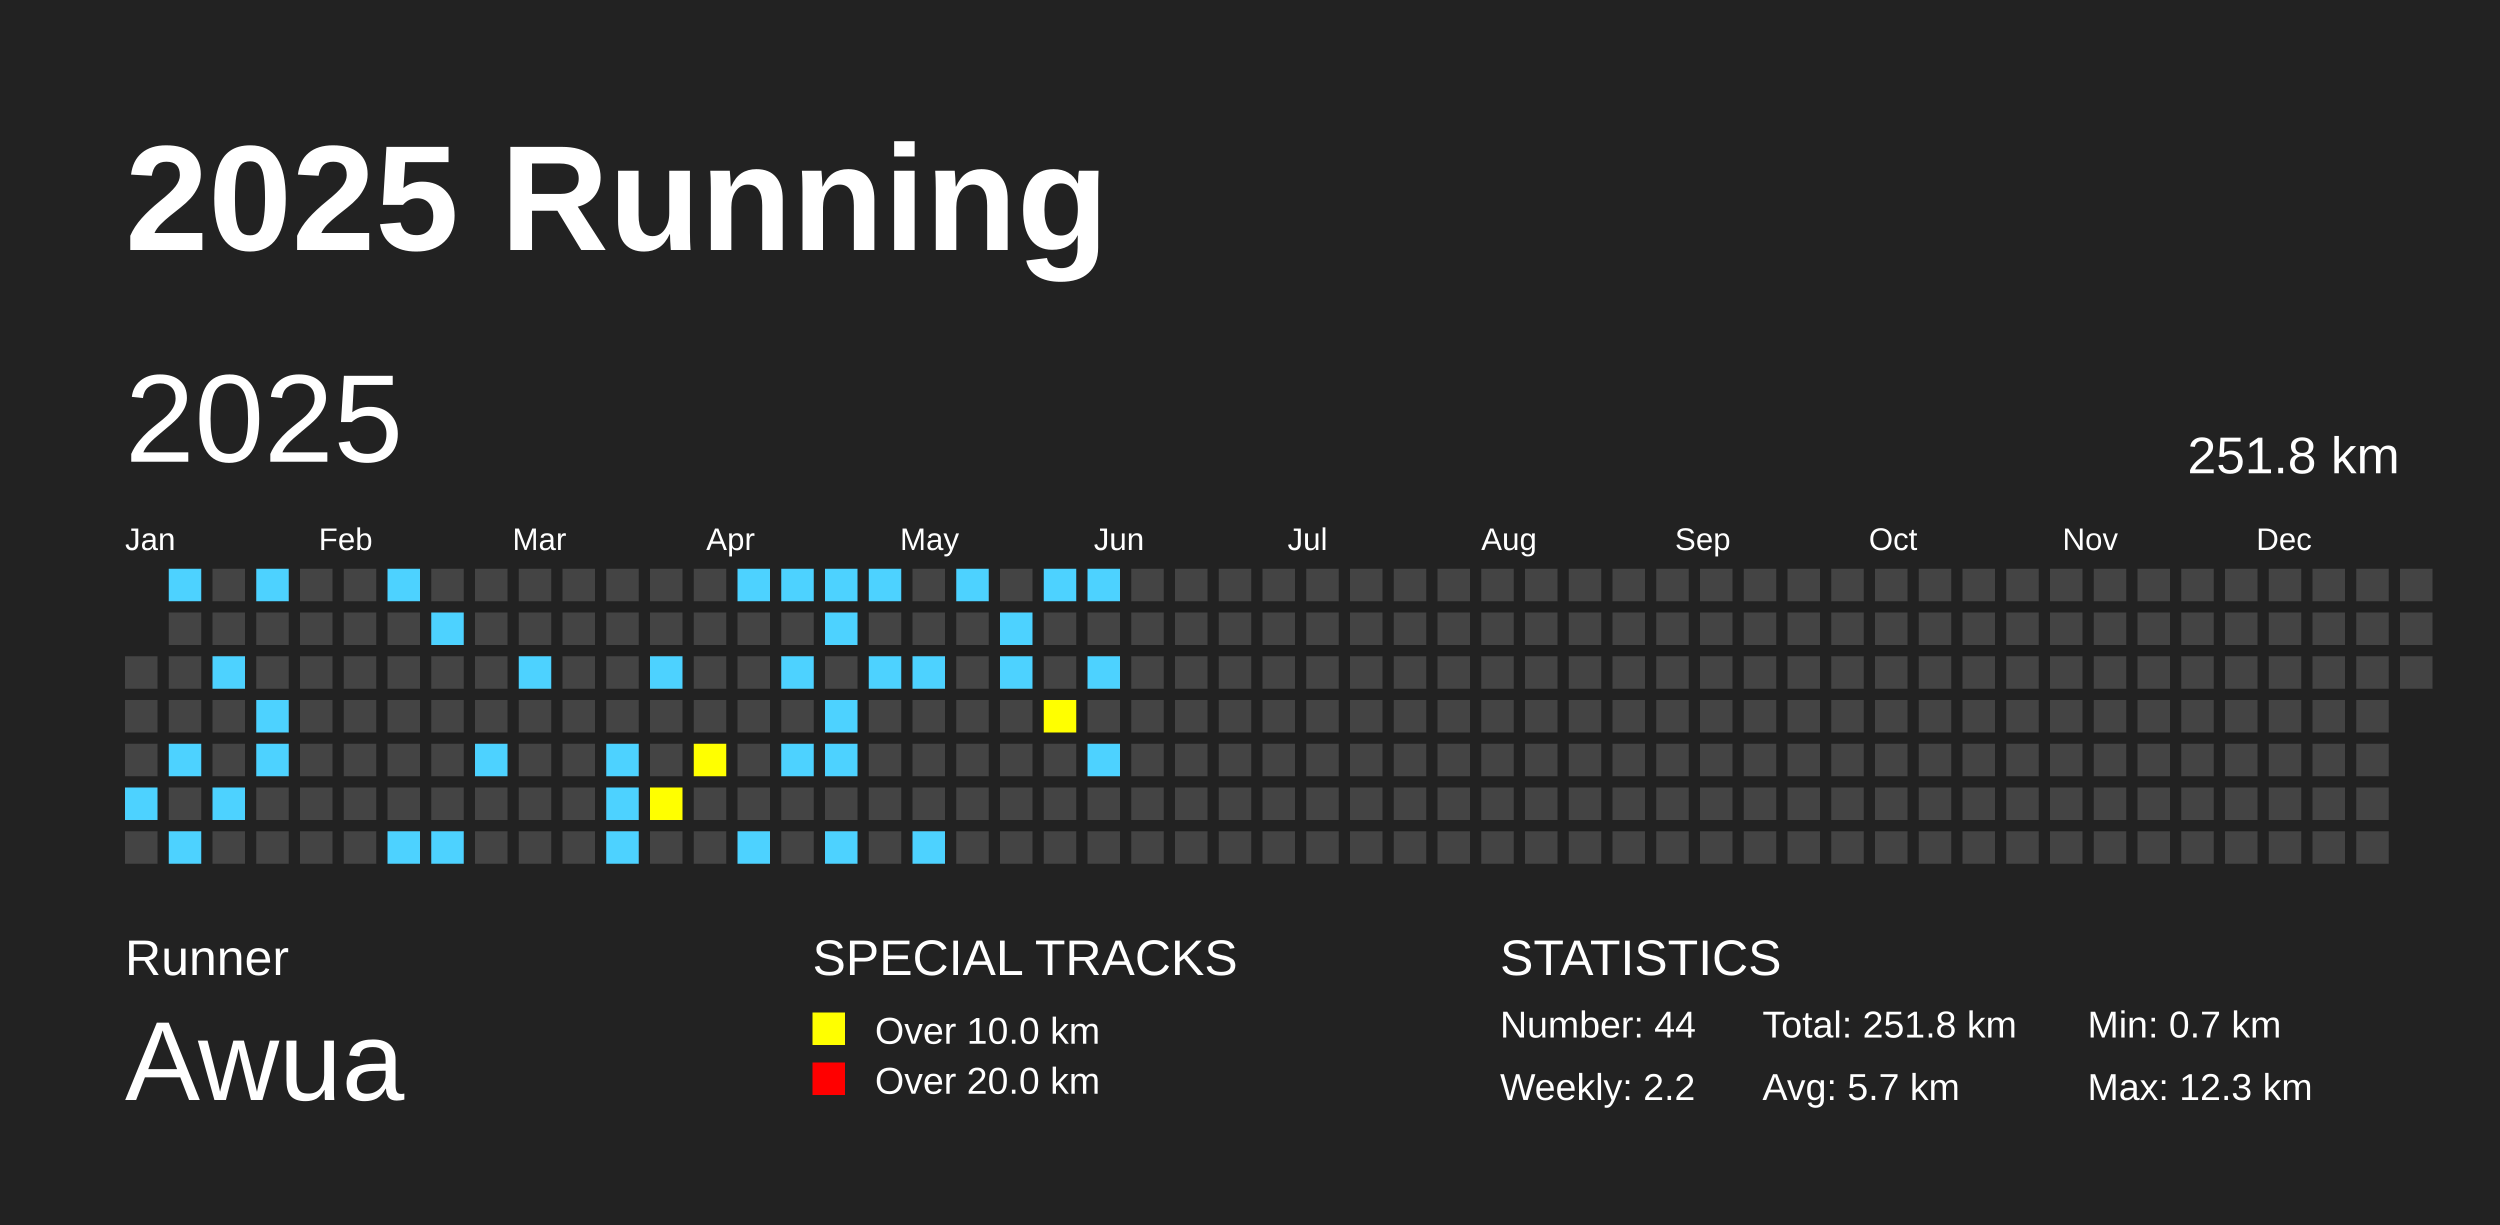
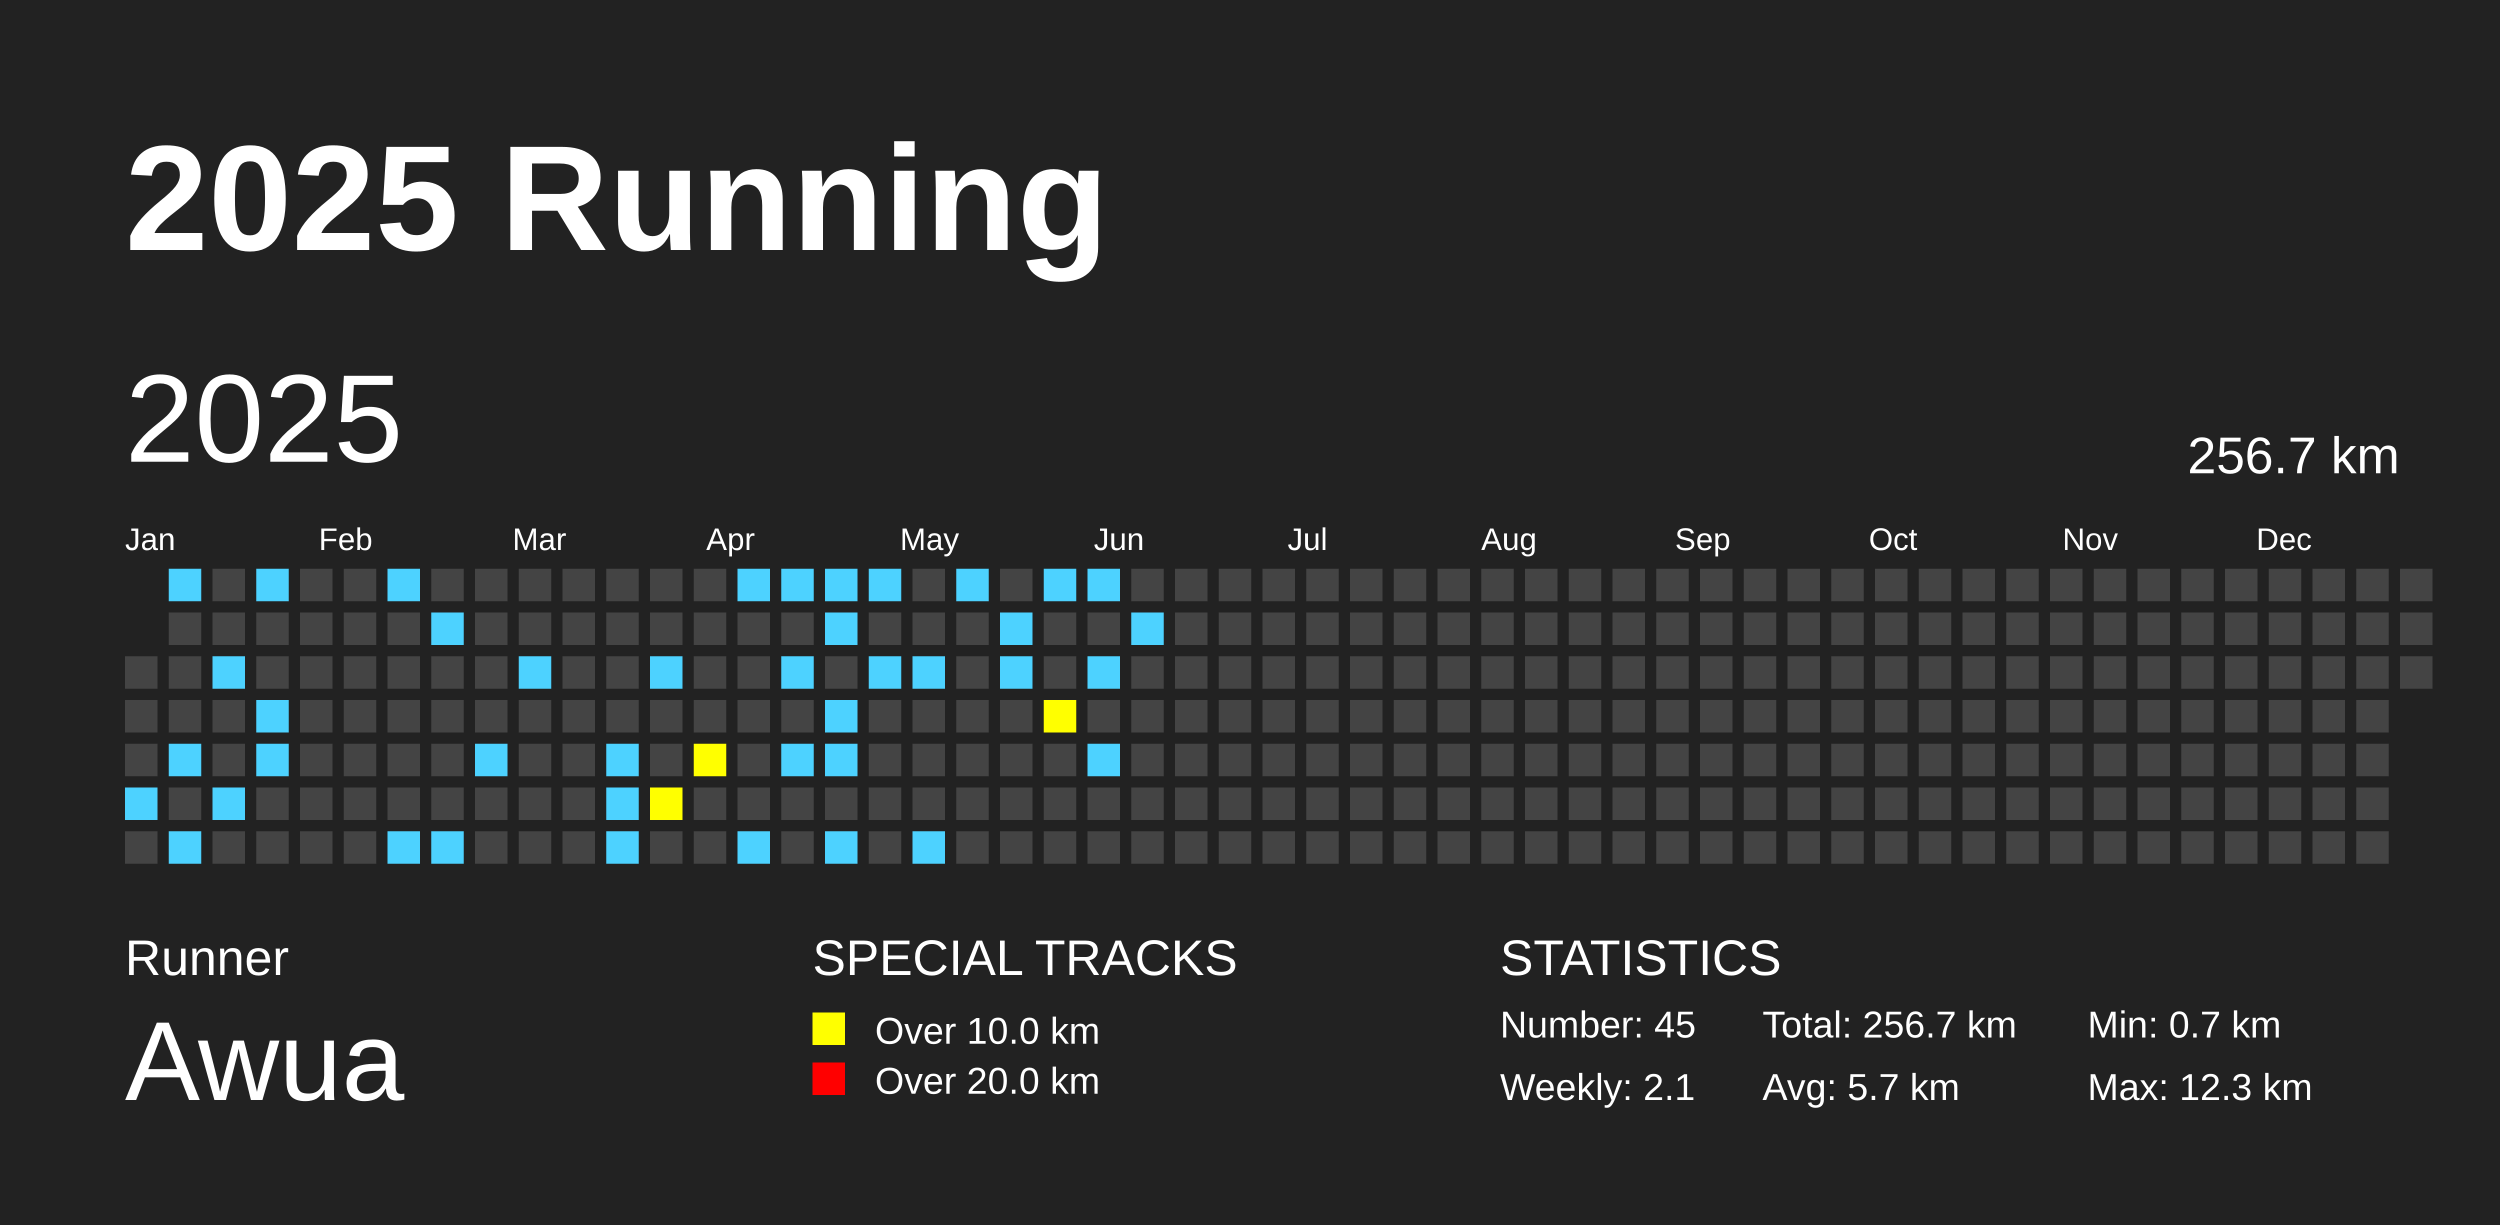
<svg xmlns="http://www.w3.org/2000/svg" baseProfile="full" height="98mm" version="1.1" viewBox="0,0,200,98" width="200mm">
  <defs />
  <rect fill="#222222" height="98" width="200" x="0" y="0" />
  <text fill="#FFFFFF" style="font-size:12px; font-family:Arial; font-weight:bold;" x="10" y="20">2025 Running</text>
  <text fill="#FFFFFF" style="font-size:4px; font-family:Arial" x="10" y="78">Runner</text>
  <text fill="#FFFFFF" style="font-size:9px; font-family:Arial" x="10" y="88">Awua</text>
  <text fill="#FFFFFF" style="font-size:4px; font-family:Arial" x="65" y="78">SPECIAL TRACKS</text>
  <rect fill="yellow" height="2.6" width="2.6" x="65" y="81" />
  <text fill="#FFFFFF" style="font-size:3px; font-family:Arial" x="70" y="83.5">Over 10.0 km</text>
  <rect fill="red" height="2.6" width="2.6" x="65" y="85" />
  <text fill="#FFFFFF" style="font-size:3px; font-family:Arial" x="70" y="87.5">Over 20.0 km</text>
  <text fill="#FFFFFF" style="font-size:4px; font-family:Arial" x="120" y="78">STATISTICS</text>
-   <text fill="#FFFFFF" style="font-size:3px; font-family:Arial" x="120" y="83">Number: 44</text>
-   <text fill="#FFFFFF" style="font-size:3px; font-family:Arial" x="120" y="88">Weekly: 2.2</text>
-   <text fill="#FFFFFF" style="font-size:3px; font-family:Arial" x="141" y="83">Total: 251.8 km</text>
+   <text fill="#FFFFFF" style="font-size:3px; font-family:Arial" x="120" y="83">Number: 45</text>
+   <text fill="#FFFFFF" style="font-size:3px; font-family:Arial" x="120" y="88">Weekly: 2.1</text>
+   <text fill="#FFFFFF" style="font-size:3px; font-family:Arial" x="141" y="83">Total: 256.7 km</text>
  <text fill="#FFFFFF" style="font-size:3px; font-family:Arial" x="141" y="88">Avg: 5.7 km</text>
  <text fill="#FFFFFF" style="font-size:3px; font-family:Arial" x="167" y="83">Min: 0.7 km</text>
  <text fill="#FFFFFF" style="font-size:3px; font-family:Arial" x="167" y="88">Max: 12.3 km</text>
  <text dominant-baseline="hanging" fill="#FFFFFF" style="font-size:10.0px; font-family:Arial;" x="10" y="30">2025</text>
-   <text dominant-baseline="hanging" fill="#FFFFFF" style="font-size:4.125px; font-family:Arial;" x="175" y="35">251.8 km</text>
+   <text dominant-baseline="hanging" fill="#FFFFFF" style="font-size:4.125px; font-family:Arial;" x="175" y="35">256.7 km</text>
  <text fill="#FFFFFF" style="font-size:2.5px; font-family:Arial" x="10.0" y="44">Jan</text>
  <text fill="#FFFFFF" style="font-size:2.5px; font-family:Arial" x="25.5" y="44">Feb</text>
  <text fill="#FFFFFF" style="font-size:2.5px; font-family:Arial" x="41.0" y="44">Mar</text>
  <text fill="#FFFFFF" style="font-size:2.5px; font-family:Arial" x="56.5" y="44">Apr</text>
  <text fill="#FFFFFF" style="font-size:2.5px; font-family:Arial" x="72.0" y="44">May</text>
  <text fill="#FFFFFF" style="font-size:2.5px; font-family:Arial" x="87.5" y="44">Jun</text>
  <text fill="#FFFFFF" style="font-size:2.5px; font-family:Arial" x="103.0" y="44">Jul</text>
  <text fill="#FFFFFF" style="font-size:2.5px; font-family:Arial" x="118.5" y="44">Aug</text>
  <text fill="#FFFFFF" style="font-size:2.5px; font-family:Arial" x="134.0" y="44">Sep</text>
  <text fill="#FFFFFF" style="font-size:2.5px; font-family:Arial" x="149.5" y="44">Oct</text>
  <text fill="#FFFFFF" style="font-size:2.5px; font-family:Arial" x="165.0" y="44">Nov</text>
  <text fill="#FFFFFF" style="font-size:2.5px; font-family:Arial" x="180.5" y="44">Dec</text>
  <rect fill="#444444" height="2.6" width="2.6" x="10.0" y="52.5" />
  <rect fill="#444444" height="2.6" width="2.6" x="10.0" y="56.0" />
  <rect fill="#444444" height="2.6" width="2.6" x="10.0" y="59.5" />
  <rect fill="#4DD2FF" height="2.6" width="2.6" x="10.0" y="63.0" />
  <rect fill="#444444" height="2.6" width="2.6" x="10.0" y="66.5" />
  <rect fill="#4DD2FF" height="2.6" width="2.6" x="13.5" y="45.5" />
  <rect fill="#444444" height="2.6" width="2.6" x="13.5" y="49.0" />
  <rect fill="#444444" height="2.6" width="2.6" x="13.5" y="52.5" />
  <rect fill="#444444" height="2.6" width="2.6" x="13.5" y="56.0" />
  <rect fill="#4DD2FF" height="2.6" width="2.6" x="13.5" y="59.5" />
  <rect fill="#444444" height="2.6" width="2.6" x="13.5" y="63.0" />
  <rect fill="#4DD2FF" height="2.6" width="2.6" x="13.5" y="66.5" />
  <rect fill="#444444" height="2.6" width="2.6" x="17.0" y="45.5" />
  <rect fill="#444444" height="2.6" width="2.6" x="17.0" y="49.0" />
  <rect fill="#4DD2FF" height="2.6" width="2.6" x="17.0" y="52.5" />
  <rect fill="#444444" height="2.6" width="2.6" x="17.0" y="56.0" />
  <rect fill="#444444" height="2.6" width="2.6" x="17.0" y="59.5" />
  <rect fill="#4DD2FF" height="2.6" width="2.6" x="17.0" y="63.0" />
  <rect fill="#444444" height="2.6" width="2.6" x="17.0" y="66.5" />
  <rect fill="#4DD2FF" height="2.6" width="2.6" x="20.5" y="45.5" />
  <rect fill="#444444" height="2.6" width="2.6" x="20.5" y="49.0" />
  <rect fill="#444444" height="2.6" width="2.6" x="20.5" y="52.5" />
  <rect fill="#4DD2FF" height="2.6" width="2.6" x="20.5" y="56.0" />
  <rect fill="#4DD2FF" height="2.6" width="2.6" x="20.5" y="59.5" />
  <rect fill="#444444" height="2.6" width="2.6" x="20.5" y="63.0" />
  <rect fill="#444444" height="2.6" width="2.6" x="20.5" y="66.5" />
  <rect fill="#444444" height="2.6" width="2.6" x="24.0" y="45.5" />
  <rect fill="#444444" height="2.6" width="2.6" x="24.0" y="49.0" />
  <rect fill="#444444" height="2.6" width="2.6" x="24.0" y="52.5" />
  <rect fill="#444444" height="2.6" width="2.6" x="24.0" y="56.0" />
  <rect fill="#444444" height="2.6" width="2.6" x="24.0" y="59.5" />
  <rect fill="#444444" height="2.6" width="2.6" x="24.0" y="63.0" />
  <rect fill="#444444" height="2.6" width="2.6" x="24.0" y="66.5" />
  <rect fill="#444444" height="2.6" width="2.6" x="27.5" y="45.5" />
  <rect fill="#444444" height="2.6" width="2.6" x="27.5" y="49.0" />
  <rect fill="#444444" height="2.6" width="2.6" x="27.5" y="52.5" />
  <rect fill="#444444" height="2.6" width="2.6" x="27.5" y="56.0" />
  <rect fill="#444444" height="2.6" width="2.6" x="27.5" y="59.5" />
  <rect fill="#444444" height="2.6" width="2.6" x="27.5" y="63.0" />
  <rect fill="#444444" height="2.6" width="2.6" x="27.5" y="66.5" />
  <rect fill="#4DD2FF" height="2.6" width="2.6" x="31.0" y="45.5" />
  <rect fill="#444444" height="2.6" width="2.6" x="31.0" y="49.0" />
  <rect fill="#444444" height="2.6" width="2.6" x="31.0" y="52.5" />
  <rect fill="#444444" height="2.6" width="2.6" x="31.0" y="56.0" />
  <rect fill="#444444" height="2.6" width="2.6" x="31.0" y="59.5" />
  <rect fill="#444444" height="2.6" width="2.6" x="31.0" y="63.0" />
  <rect fill="#4DD2FF" height="2.6" width="2.6" x="31.0" y="66.5" />
  <rect fill="#444444" height="2.6" width="2.6" x="34.5" y="45.5" />
  <rect fill="#4DD2FF" height="2.6" width="2.6" x="34.5" y="49.0" />
  <rect fill="#444444" height="2.6" width="2.6" x="34.5" y="52.5" />
  <rect fill="#444444" height="2.6" width="2.6" x="34.5" y="56.0" />
  <rect fill="#444444" height="2.6" width="2.6" x="34.5" y="59.5" />
  <rect fill="#444444" height="2.6" width="2.6" x="34.5" y="63.0" />
  <rect fill="#4DD2FF" height="2.6" width="2.6" x="34.5" y="66.5" />
  <rect fill="#444444" height="2.6" width="2.6" x="38.0" y="45.5" />
  <rect fill="#444444" height="2.6" width="2.6" x="38.0" y="49.0" />
  <rect fill="#444444" height="2.6" width="2.6" x="38.0" y="52.5" />
  <rect fill="#444444" height="2.6" width="2.6" x="38.0" y="56.0" />
  <rect fill="#4DD2FF" height="2.6" width="2.6" x="38.0" y="59.5" />
  <rect fill="#444444" height="2.6" width="2.6" x="38.0" y="63.0" />
  <rect fill="#444444" height="2.6" width="2.6" x="38.0" y="66.5" />
  <rect fill="#444444" height="2.6" width="2.6" x="41.5" y="45.5" />
  <rect fill="#444444" height="2.6" width="2.6" x="41.5" y="49.0" />
  <rect fill="#4DD2FF" height="2.6" width="2.6" x="41.5" y="52.5" />
  <rect fill="#444444" height="2.6" width="2.6" x="41.5" y="56.0" />
  <rect fill="#444444" height="2.6" width="2.6" x="41.5" y="59.5" />
  <rect fill="#444444" height="2.6" width="2.6" x="41.5" y="63.0" />
  <rect fill="#444444" height="2.6" width="2.6" x="41.5" y="66.5" />
  <rect fill="#444444" height="2.6" width="2.6" x="45.0" y="45.5" />
  <rect fill="#444444" height="2.6" width="2.6" x="45.0" y="49.0" />
  <rect fill="#444444" height="2.6" width="2.6" x="45.0" y="52.5" />
  <rect fill="#444444" height="2.6" width="2.6" x="45.0" y="56.0" />
  <rect fill="#444444" height="2.6" width="2.6" x="45.0" y="59.5" />
  <rect fill="#444444" height="2.6" width="2.6" x="45.0" y="63.0" />
  <rect fill="#444444" height="2.6" width="2.6" x="45.0" y="66.5" />
  <rect fill="#444444" height="2.6" width="2.6" x="48.5" y="45.5" />
  <rect fill="#444444" height="2.6" width="2.6" x="48.5" y="49.0" />
  <rect fill="#444444" height="2.6" width="2.6" x="48.5" y="52.5" />
  <rect fill="#444444" height="2.6" width="2.6" x="48.5" y="56.0" />
  <rect fill="#4DD2FF" height="2.6" width="2.6" x="48.5" y="59.5" />
  <rect fill="#4DD2FF" height="2.6" width="2.6" x="48.5" y="63.0" />
  <rect fill="#4DD2FF" height="2.6" width="2.6" x="48.5" y="66.5" />
  <rect fill="#444444" height="2.6" width="2.6" x="52.0" y="45.5" />
  <rect fill="#444444" height="2.6" width="2.6" x="52.0" y="49.0" />
  <rect fill="#4DD2FF" height="2.6" width="2.6" x="52.0" y="52.5" />
  <rect fill="#444444" height="2.6" width="2.6" x="52.0" y="56.0" />
  <rect fill="#444444" height="2.6" width="2.6" x="52.0" y="59.5" />
  <rect fill="yellow" height="2.6" width="2.6" x="52.0" y="63.0" />
  <rect fill="#444444" height="2.6" width="2.6" x="52.0" y="66.5" />
  <rect fill="#444444" height="2.6" width="2.6" x="55.5" y="45.5" />
  <rect fill="#444444" height="2.6" width="2.6" x="55.5" y="49.0" />
  <rect fill="#444444" height="2.6" width="2.6" x="55.5" y="52.5" />
  <rect fill="#444444" height="2.6" width="2.6" x="55.5" y="56.0" />
  <rect fill="yellow" height="2.6" width="2.6" x="55.5" y="59.5" />
  <rect fill="#444444" height="2.6" width="2.6" x="55.5" y="63.0" />
  <rect fill="#444444" height="2.6" width="2.6" x="55.5" y="66.5" />
  <rect fill="#4DD2FF" height="2.6" width="2.6" x="59.0" y="45.5" />
  <rect fill="#444444" height="2.6" width="2.6" x="59.0" y="49.0" />
  <rect fill="#444444" height="2.6" width="2.6" x="59.0" y="52.5" />
  <rect fill="#444444" height="2.6" width="2.6" x="59.0" y="56.0" />
  <rect fill="#444444" height="2.6" width="2.6" x="59.0" y="59.5" />
  <rect fill="#444444" height="2.6" width="2.6" x="59.0" y="63.0" />
  <rect fill="#4DD2FF" height="2.6" width="2.6" x="59.0" y="66.5" />
  <rect fill="#4DD2FF" height="2.6" width="2.6" x="62.5" y="45.5" />
  <rect fill="#444444" height="2.6" width="2.6" x="62.5" y="49.0" />
  <rect fill="#4DD2FF" height="2.6" width="2.6" x="62.5" y="52.5" />
  <rect fill="#444444" height="2.6" width="2.6" x="62.5" y="56.0" />
  <rect fill="#4DD2FF" height="2.6" width="2.6" x="62.5" y="59.5" />
  <rect fill="#444444" height="2.6" width="2.6" x="62.5" y="63.0" />
  <rect fill="#444444" height="2.6" width="2.6" x="62.5" y="66.5" />
  <rect fill="#4DD2FF" height="2.6" width="2.6" x="66.0" y="45.5" />
  <rect fill="#4DD2FF" height="2.6" width="2.6" x="66.0" y="49.0" />
  <rect fill="#444444" height="2.6" width="2.6" x="66.0" y="52.5" />
  <rect fill="#4DD2FF" height="2.6" width="2.6" x="66.0" y="56.0" />
  <rect fill="#4DD2FF" height="2.6" width="2.6" x="66.0" y="59.5" />
  <rect fill="#444444" height="2.6" width="2.6" x="66.0" y="63.0" />
  <rect fill="#4DD2FF" height="2.6" width="2.6" x="66.0" y="66.5" />
  <rect fill="#4DD2FF" height="2.6" width="2.6" x="69.5" y="45.5" />
  <rect fill="#444444" height="2.6" width="2.6" x="69.5" y="49.0" />
  <rect fill="#4DD2FF" height="2.6" width="2.6" x="69.5" y="52.5" />
  <rect fill="#444444" height="2.6" width="2.6" x="69.5" y="56.0" />
  <rect fill="#444444" height="2.6" width="2.6" x="69.5" y="59.5" />
  <rect fill="#444444" height="2.6" width="2.6" x="69.5" y="63.0" />
  <rect fill="#444444" height="2.6" width="2.6" x="69.5" y="66.5" />
  <rect fill="#444444" height="2.6" width="2.6" x="73.0" y="45.5" />
  <rect fill="#444444" height="2.6" width="2.6" x="73.0" y="49.0" />
  <rect fill="#4DD2FF" height="2.6" width="2.6" x="73.0" y="52.5" />
  <rect fill="#444444" height="2.6" width="2.6" x="73.0" y="56.0" />
  <rect fill="#444444" height="2.6" width="2.6" x="73.0" y="59.5" />
  <rect fill="#444444" height="2.6" width="2.6" x="73.0" y="63.0" />
  <rect fill="#4DD2FF" height="2.6" width="2.6" x="73.0" y="66.5" />
  <rect fill="#4DD2FF" height="2.6" width="2.6" x="76.5" y="45.5" />
  <rect fill="#444444" height="2.6" width="2.6" x="76.5" y="49.0" />
  <rect fill="#444444" height="2.6" width="2.6" x="76.5" y="52.5" />
  <rect fill="#444444" height="2.6" width="2.6" x="76.5" y="56.0" />
  <rect fill="#444444" height="2.6" width="2.6" x="76.5" y="59.5" />
  <rect fill="#444444" height="2.6" width="2.6" x="76.5" y="63.0" />
  <rect fill="#444444" height="2.6" width="2.6" x="76.5" y="66.5" />
  <rect fill="#444444" height="2.6" width="2.6" x="80.0" y="45.5" />
  <rect fill="#4DD2FF" height="2.6" width="2.6" x="80.0" y="49.0" />
  <rect fill="#4DD2FF" height="2.6" width="2.6" x="80.0" y="52.5" />
  <rect fill="#444444" height="2.6" width="2.6" x="80.0" y="56.0" />
  <rect fill="#444444" height="2.6" width="2.6" x="80.0" y="59.5" />
  <rect fill="#444444" height="2.6" width="2.6" x="80.0" y="63.0" />
  <rect fill="#444444" height="2.6" width="2.6" x="80.0" y="66.5" />
  <rect fill="#4DD2FF" height="2.6" width="2.6" x="83.5" y="45.5" />
  <rect fill="#444444" height="2.6" width="2.6" x="83.5" y="49.0" />
  <rect fill="#444444" height="2.6" width="2.6" x="83.5" y="52.5" />
  <rect fill="yellow" height="2.6" width="2.6" x="83.5" y="56.0" />
  <rect fill="#444444" height="2.6" width="2.6" x="83.5" y="59.5" />
  <rect fill="#444444" height="2.6" width="2.6" x="83.5" y="63.0" />
  <rect fill="#444444" height="2.6" width="2.6" x="83.5" y="66.5" />
  <rect fill="#4DD2FF" height="2.6" width="2.6" x="87.0" y="45.5" />
  <rect fill="#444444" height="2.6" width="2.6" x="87.0" y="49.0" />
  <rect fill="#4DD2FF" height="2.6" width="2.6" x="87.0" y="52.5" />
  <rect fill="#444444" height="2.6" width="2.6" x="87.0" y="56.0" />
  <rect fill="#4DD2FF" height="2.6" width="2.6" x="87.0" y="59.5" />
  <rect fill="#444444" height="2.6" width="2.6" x="87.0" y="63.0" />
  <rect fill="#444444" height="2.6" width="2.6" x="87.0" y="66.5" />
  <rect fill="#444444" height="2.6" width="2.6" x="90.5" y="45.5" />
-   <rect fill="#444444" height="2.6" width="2.6" x="90.5" y="49.0" />
+   <rect fill="#4DD2FF" height="2.6" width="2.6" x="90.5" y="49.0" />
  <rect fill="#444444" height="2.6" width="2.6" x="90.5" y="52.5" />
  <rect fill="#444444" height="2.6" width="2.6" x="90.5" y="56.0" />
  <rect fill="#444444" height="2.6" width="2.6" x="90.5" y="59.5" />
  <rect fill="#444444" height="2.6" width="2.6" x="90.5" y="63.0" />
  <rect fill="#444444" height="2.6" width="2.6" x="90.5" y="66.5" />
  <rect fill="#444444" height="2.6" width="2.6" x="94.0" y="45.5" />
  <rect fill="#444444" height="2.6" width="2.6" x="94.0" y="49.0" />
  <rect fill="#444444" height="2.6" width="2.6" x="94.0" y="52.5" />
  <rect fill="#444444" height="2.6" width="2.6" x="94.0" y="56.0" />
  <rect fill="#444444" height="2.6" width="2.6" x="94.0" y="59.5" />
  <rect fill="#444444" height="2.6" width="2.6" x="94.0" y="63.0" />
  <rect fill="#444444" height="2.6" width="2.6" x="94.0" y="66.5" />
  <rect fill="#444444" height="2.6" width="2.6" x="97.5" y="45.5" />
  <rect fill="#444444" height="2.6" width="2.6" x="97.5" y="49.0" />
  <rect fill="#444444" height="2.6" width="2.6" x="97.5" y="52.5" />
  <rect fill="#444444" height="2.6" width="2.6" x="97.5" y="56.0" />
  <rect fill="#444444" height="2.6" width="2.6" x="97.5" y="59.5" />
  <rect fill="#444444" height="2.6" width="2.6" x="97.5" y="63.0" />
  <rect fill="#444444" height="2.6" width="2.6" x="97.5" y="66.5" />
  <rect fill="#444444" height="2.6" width="2.6" x="101.0" y="45.5" />
  <rect fill="#444444" height="2.6" width="2.6" x="101.0" y="49.0" />
  <rect fill="#444444" height="2.6" width="2.6" x="101.0" y="52.5" />
  <rect fill="#444444" height="2.6" width="2.6" x="101.0" y="56.0" />
  <rect fill="#444444" height="2.6" width="2.6" x="101.0" y="59.5" />
  <rect fill="#444444" height="2.6" width="2.6" x="101.0" y="63.0" />
  <rect fill="#444444" height="2.6" width="2.6" x="101.0" y="66.5" />
  <rect fill="#444444" height="2.6" width="2.6" x="104.5" y="45.5" />
  <rect fill="#444444" height="2.6" width="2.6" x="104.5" y="49.0" />
  <rect fill="#444444" height="2.6" width="2.6" x="104.5" y="52.5" />
  <rect fill="#444444" height="2.6" width="2.6" x="104.5" y="56.0" />
  <rect fill="#444444" height="2.6" width="2.6" x="104.5" y="59.5" />
  <rect fill="#444444" height="2.6" width="2.6" x="104.5" y="63.0" />
  <rect fill="#444444" height="2.6" width="2.6" x="104.5" y="66.5" />
  <rect fill="#444444" height="2.6" width="2.6" x="108.0" y="45.5" />
  <rect fill="#444444" height="2.6" width="2.6" x="108.0" y="49.0" />
  <rect fill="#444444" height="2.6" width="2.6" x="108.0" y="52.5" />
  <rect fill="#444444" height="2.6" width="2.6" x="108.0" y="56.0" />
  <rect fill="#444444" height="2.6" width="2.6" x="108.0" y="59.5" />
  <rect fill="#444444" height="2.6" width="2.6" x="108.0" y="63.0" />
  <rect fill="#444444" height="2.6" width="2.6" x="108.0" y="66.5" />
  <rect fill="#444444" height="2.6" width="2.6" x="111.5" y="45.5" />
  <rect fill="#444444" height="2.6" width="2.6" x="111.5" y="49.0" />
  <rect fill="#444444" height="2.6" width="2.6" x="111.5" y="52.5" />
  <rect fill="#444444" height="2.6" width="2.6" x="111.5" y="56.0" />
  <rect fill="#444444" height="2.6" width="2.6" x="111.5" y="59.5" />
  <rect fill="#444444" height="2.6" width="2.6" x="111.5" y="63.0" />
  <rect fill="#444444" height="2.6" width="2.6" x="111.5" y="66.5" />
  <rect fill="#444444" height="2.6" width="2.6" x="115.0" y="45.5" />
  <rect fill="#444444" height="2.6" width="2.6" x="115.0" y="49.0" />
  <rect fill="#444444" height="2.6" width="2.6" x="115.0" y="52.5" />
  <rect fill="#444444" height="2.6" width="2.6" x="115.0" y="56.0" />
  <rect fill="#444444" height="2.6" width="2.6" x="115.0" y="59.5" />
  <rect fill="#444444" height="2.6" width="2.6" x="115.0" y="63.0" />
  <rect fill="#444444" height="2.6" width="2.6" x="115.0" y="66.5" />
  <rect fill="#444444" height="2.6" width="2.6" x="118.5" y="45.5" />
  <rect fill="#444444" height="2.6" width="2.6" x="118.5" y="49.0" />
  <rect fill="#444444" height="2.6" width="2.6" x="118.5" y="52.5" />
  <rect fill="#444444" height="2.6" width="2.6" x="118.5" y="56.0" />
  <rect fill="#444444" height="2.6" width="2.6" x="118.5" y="59.5" />
  <rect fill="#444444" height="2.6" width="2.6" x="118.5" y="63.0" />
  <rect fill="#444444" height="2.6" width="2.6" x="118.5" y="66.5" />
  <rect fill="#444444" height="2.6" width="2.6" x="122.0" y="45.5" />
  <rect fill="#444444" height="2.6" width="2.6" x="122.0" y="49.0" />
  <rect fill="#444444" height="2.6" width="2.6" x="122.0" y="52.5" />
  <rect fill="#444444" height="2.6" width="2.6" x="122.0" y="56.0" />
  <rect fill="#444444" height="2.6" width="2.6" x="122.0" y="59.5" />
  <rect fill="#444444" height="2.6" width="2.6" x="122.0" y="63.0" />
  <rect fill="#444444" height="2.6" width="2.6" x="122.0" y="66.5" />
  <rect fill="#444444" height="2.6" width="2.6" x="125.5" y="45.5" />
  <rect fill="#444444" height="2.6" width="2.6" x="125.5" y="49.0" />
  <rect fill="#444444" height="2.6" width="2.6" x="125.5" y="52.5" />
  <rect fill="#444444" height="2.6" width="2.6" x="125.5" y="56.0" />
  <rect fill="#444444" height="2.6" width="2.6" x="125.5" y="59.5" />
  <rect fill="#444444" height="2.6" width="2.6" x="125.5" y="63.0" />
  <rect fill="#444444" height="2.6" width="2.6" x="125.5" y="66.5" />
  <rect fill="#444444" height="2.6" width="2.6" x="129.0" y="45.5" />
  <rect fill="#444444" height="2.6" width="2.6" x="129.0" y="49.0" />
  <rect fill="#444444" height="2.6" width="2.6" x="129.0" y="52.5" />
  <rect fill="#444444" height="2.6" width="2.6" x="129.0" y="56.0" />
  <rect fill="#444444" height="2.6" width="2.6" x="129.0" y="59.5" />
  <rect fill="#444444" height="2.6" width="2.6" x="129.0" y="63.0" />
  <rect fill="#444444" height="2.6" width="2.6" x="129.0" y="66.5" />
  <rect fill="#444444" height="2.6" width="2.6" x="132.5" y="45.5" />
  <rect fill="#444444" height="2.6" width="2.6" x="132.5" y="49.0" />
  <rect fill="#444444" height="2.6" width="2.6" x="132.5" y="52.5" />
  <rect fill="#444444" height="2.6" width="2.6" x="132.5" y="56.0" />
  <rect fill="#444444" height="2.6" width="2.6" x="132.5" y="59.5" />
  <rect fill="#444444" height="2.6" width="2.6" x="132.5" y="63.0" />
  <rect fill="#444444" height="2.6" width="2.6" x="132.5" y="66.5" />
  <rect fill="#444444" height="2.6" width="2.6" x="136.0" y="45.5" />
  <rect fill="#444444" height="2.6" width="2.6" x="136.0" y="49.0" />
  <rect fill="#444444" height="2.6" width="2.6" x="136.0" y="52.5" />
  <rect fill="#444444" height="2.6" width="2.6" x="136.0" y="56.0" />
  <rect fill="#444444" height="2.6" width="2.6" x="136.0" y="59.5" />
  <rect fill="#444444" height="2.6" width="2.6" x="136.0" y="63.0" />
  <rect fill="#444444" height="2.6" width="2.6" x="136.0" y="66.5" />
  <rect fill="#444444" height="2.6" width="2.6" x="139.5" y="45.5" />
  <rect fill="#444444" height="2.6" width="2.6" x="139.5" y="49.0" />
  <rect fill="#444444" height="2.6" width="2.6" x="139.5" y="52.5" />
  <rect fill="#444444" height="2.6" width="2.6" x="139.5" y="56.0" />
  <rect fill="#444444" height="2.6" width="2.6" x="139.5" y="59.5" />
  <rect fill="#444444" height="2.6" width="2.6" x="139.5" y="63.0" />
  <rect fill="#444444" height="2.6" width="2.6" x="139.5" y="66.5" />
  <rect fill="#444444" height="2.6" width="2.6" x="143.0" y="45.5" />
  <rect fill="#444444" height="2.6" width="2.6" x="143.0" y="49.0" />
  <rect fill="#444444" height="2.6" width="2.6" x="143.0" y="52.5" />
  <rect fill="#444444" height="2.6" width="2.6" x="143.0" y="56.0" />
  <rect fill="#444444" height="2.6" width="2.6" x="143.0" y="59.5" />
  <rect fill="#444444" height="2.6" width="2.6" x="143.0" y="63.0" />
  <rect fill="#444444" height="2.6" width="2.6" x="143.0" y="66.5" />
  <rect fill="#444444" height="2.6" width="2.6" x="146.5" y="45.5" />
  <rect fill="#444444" height="2.6" width="2.6" x="146.5" y="49.0" />
  <rect fill="#444444" height="2.6" width="2.6" x="146.5" y="52.5" />
  <rect fill="#444444" height="2.6" width="2.6" x="146.5" y="56.0" />
  <rect fill="#444444" height="2.6" width="2.6" x="146.5" y="59.5" />
  <rect fill="#444444" height="2.6" width="2.6" x="146.5" y="63.0" />
  <rect fill="#444444" height="2.6" width="2.6" x="146.5" y="66.5" />
  <rect fill="#444444" height="2.6" width="2.6" x="150.0" y="45.5" />
  <rect fill="#444444" height="2.6" width="2.6" x="150.0" y="49.0" />
  <rect fill="#444444" height="2.6" width="2.6" x="150.0" y="52.5" />
  <rect fill="#444444" height="2.6" width="2.6" x="150.0" y="56.0" />
  <rect fill="#444444" height="2.6" width="2.6" x="150.0" y="59.5" />
  <rect fill="#444444" height="2.6" width="2.6" x="150.0" y="63.0" />
  <rect fill="#444444" height="2.6" width="2.6" x="150.0" y="66.5" />
  <rect fill="#444444" height="2.6" width="2.6" x="153.5" y="45.5" />
  <rect fill="#444444" height="2.6" width="2.6" x="153.5" y="49.0" />
  <rect fill="#444444" height="2.6" width="2.6" x="153.5" y="52.5" />
  <rect fill="#444444" height="2.6" width="2.6" x="153.5" y="56.0" />
  <rect fill="#444444" height="2.6" width="2.6" x="153.5" y="59.5" />
  <rect fill="#444444" height="2.6" width="2.6" x="153.5" y="63.0" />
  <rect fill="#444444" height="2.6" width="2.6" x="153.5" y="66.5" />
  <rect fill="#444444" height="2.6" width="2.6" x="157.0" y="45.5" />
  <rect fill="#444444" height="2.6" width="2.6" x="157.0" y="49.0" />
  <rect fill="#444444" height="2.6" width="2.6" x="157.0" y="52.5" />
  <rect fill="#444444" height="2.6" width="2.6" x="157.0" y="56.0" />
  <rect fill="#444444" height="2.6" width="2.6" x="157.0" y="59.5" />
  <rect fill="#444444" height="2.6" width="2.6" x="157.0" y="63.0" />
  <rect fill="#444444" height="2.6" width="2.6" x="157.0" y="66.5" />
  <rect fill="#444444" height="2.6" width="2.6" x="160.5" y="45.5" />
  <rect fill="#444444" height="2.6" width="2.6" x="160.5" y="49.0" />
  <rect fill="#444444" height="2.6" width="2.6" x="160.5" y="52.5" />
  <rect fill="#444444" height="2.6" width="2.6" x="160.5" y="56.0" />
  <rect fill="#444444" height="2.6" width="2.6" x="160.5" y="59.5" />
  <rect fill="#444444" height="2.6" width="2.6" x="160.5" y="63.0" />
  <rect fill="#444444" height="2.6" width="2.6" x="160.5" y="66.5" />
  <rect fill="#444444" height="2.6" width="2.6" x="164.0" y="45.5" />
  <rect fill="#444444" height="2.6" width="2.6" x="164.0" y="49.0" />
  <rect fill="#444444" height="2.6" width="2.6" x="164.0" y="52.5" />
  <rect fill="#444444" height="2.6" width="2.6" x="164.0" y="56.0" />
  <rect fill="#444444" height="2.6" width="2.6" x="164.0" y="59.5" />
  <rect fill="#444444" height="2.6" width="2.6" x="164.0" y="63.0" />
  <rect fill="#444444" height="2.6" width="2.6" x="164.0" y="66.5" />
  <rect fill="#444444" height="2.6" width="2.6" x="167.5" y="45.5" />
  <rect fill="#444444" height="2.6" width="2.6" x="167.5" y="49.0" />
  <rect fill="#444444" height="2.6" width="2.6" x="167.5" y="52.5" />
  <rect fill="#444444" height="2.6" width="2.6" x="167.5" y="56.0" />
  <rect fill="#444444" height="2.6" width="2.6" x="167.5" y="59.5" />
  <rect fill="#444444" height="2.6" width="2.6" x="167.5" y="63.0" />
  <rect fill="#444444" height="2.6" width="2.6" x="167.5" y="66.5" />
  <rect fill="#444444" height="2.6" width="2.6" x="171.0" y="45.5" />
  <rect fill="#444444" height="2.6" width="2.6" x="171.0" y="49.0" />
  <rect fill="#444444" height="2.6" width="2.6" x="171.0" y="52.5" />
  <rect fill="#444444" height="2.6" width="2.6" x="171.0" y="56.0" />
  <rect fill="#444444" height="2.6" width="2.6" x="171.0" y="59.5" />
  <rect fill="#444444" height="2.6" width="2.6" x="171.0" y="63.0" />
  <rect fill="#444444" height="2.6" width="2.6" x="171.0" y="66.5" />
  <rect fill="#444444" height="2.6" width="2.6" x="174.5" y="45.5" />
  <rect fill="#444444" height="2.6" width="2.6" x="174.5" y="49.0" />
  <rect fill="#444444" height="2.6" width="2.6" x="174.5" y="52.5" />
  <rect fill="#444444" height="2.6" width="2.6" x="174.5" y="56.0" />
  <rect fill="#444444" height="2.6" width="2.6" x="174.5" y="59.5" />
  <rect fill="#444444" height="2.6" width="2.6" x="174.5" y="63.0" />
  <rect fill="#444444" height="2.6" width="2.6" x="174.5" y="66.5" />
  <rect fill="#444444" height="2.6" width="2.6" x="178.0" y="45.5" />
  <rect fill="#444444" height="2.6" width="2.6" x="178.0" y="49.0" />
  <rect fill="#444444" height="2.6" width="2.6" x="178.0" y="52.5" />
  <rect fill="#444444" height="2.6" width="2.6" x="178.0" y="56.0" />
  <rect fill="#444444" height="2.6" width="2.6" x="178.0" y="59.5" />
  <rect fill="#444444" height="2.6" width="2.6" x="178.0" y="63.0" />
  <rect fill="#444444" height="2.6" width="2.6" x="178.0" y="66.5" />
  <rect fill="#444444" height="2.6" width="2.6" x="181.5" y="45.5" />
  <rect fill="#444444" height="2.6" width="2.6" x="181.5" y="49.0" />
  <rect fill="#444444" height="2.6" width="2.6" x="181.5" y="52.5" />
  <rect fill="#444444" height="2.6" width="2.6" x="181.5" y="56.0" />
  <rect fill="#444444" height="2.6" width="2.6" x="181.5" y="59.5" />
  <rect fill="#444444" height="2.6" width="2.6" x="181.5" y="63.0" />
  <rect fill="#444444" height="2.6" width="2.6" x="181.5" y="66.5" />
  <rect fill="#444444" height="2.6" width="2.6" x="185.0" y="45.5" />
  <rect fill="#444444" height="2.6" width="2.6" x="185.0" y="49.0" />
  <rect fill="#444444" height="2.6" width="2.6" x="185.0" y="52.5" />
  <rect fill="#444444" height="2.6" width="2.6" x="185.0" y="56.0" />
  <rect fill="#444444" height="2.6" width="2.6" x="185.0" y="59.5" />
  <rect fill="#444444" height="2.6" width="2.6" x="185.0" y="63.0" />
  <rect fill="#444444" height="2.6" width="2.6" x="185.0" y="66.5" />
  <rect fill="#444444" height="2.6" width="2.6" x="188.5" y="45.5" />
  <rect fill="#444444" height="2.6" width="2.6" x="188.5" y="49.0" />
  <rect fill="#444444" height="2.6" width="2.6" x="188.5" y="52.5" />
  <rect fill="#444444" height="2.6" width="2.6" x="188.5" y="56.0" />
  <rect fill="#444444" height="2.6" width="2.6" x="188.5" y="59.5" />
  <rect fill="#444444" height="2.6" width="2.6" x="188.5" y="63.0" />
  <rect fill="#444444" height="2.6" width="2.6" x="188.5" y="66.5" />
  <rect fill="#444444" height="2.6" width="2.6" x="192.0" y="45.5" />
  <rect fill="#444444" height="2.6" width="2.6" x="192.0" y="49.0" />
  <rect fill="#444444" height="2.6" width="2.6" x="192.0" y="52.5" />
</svg>
